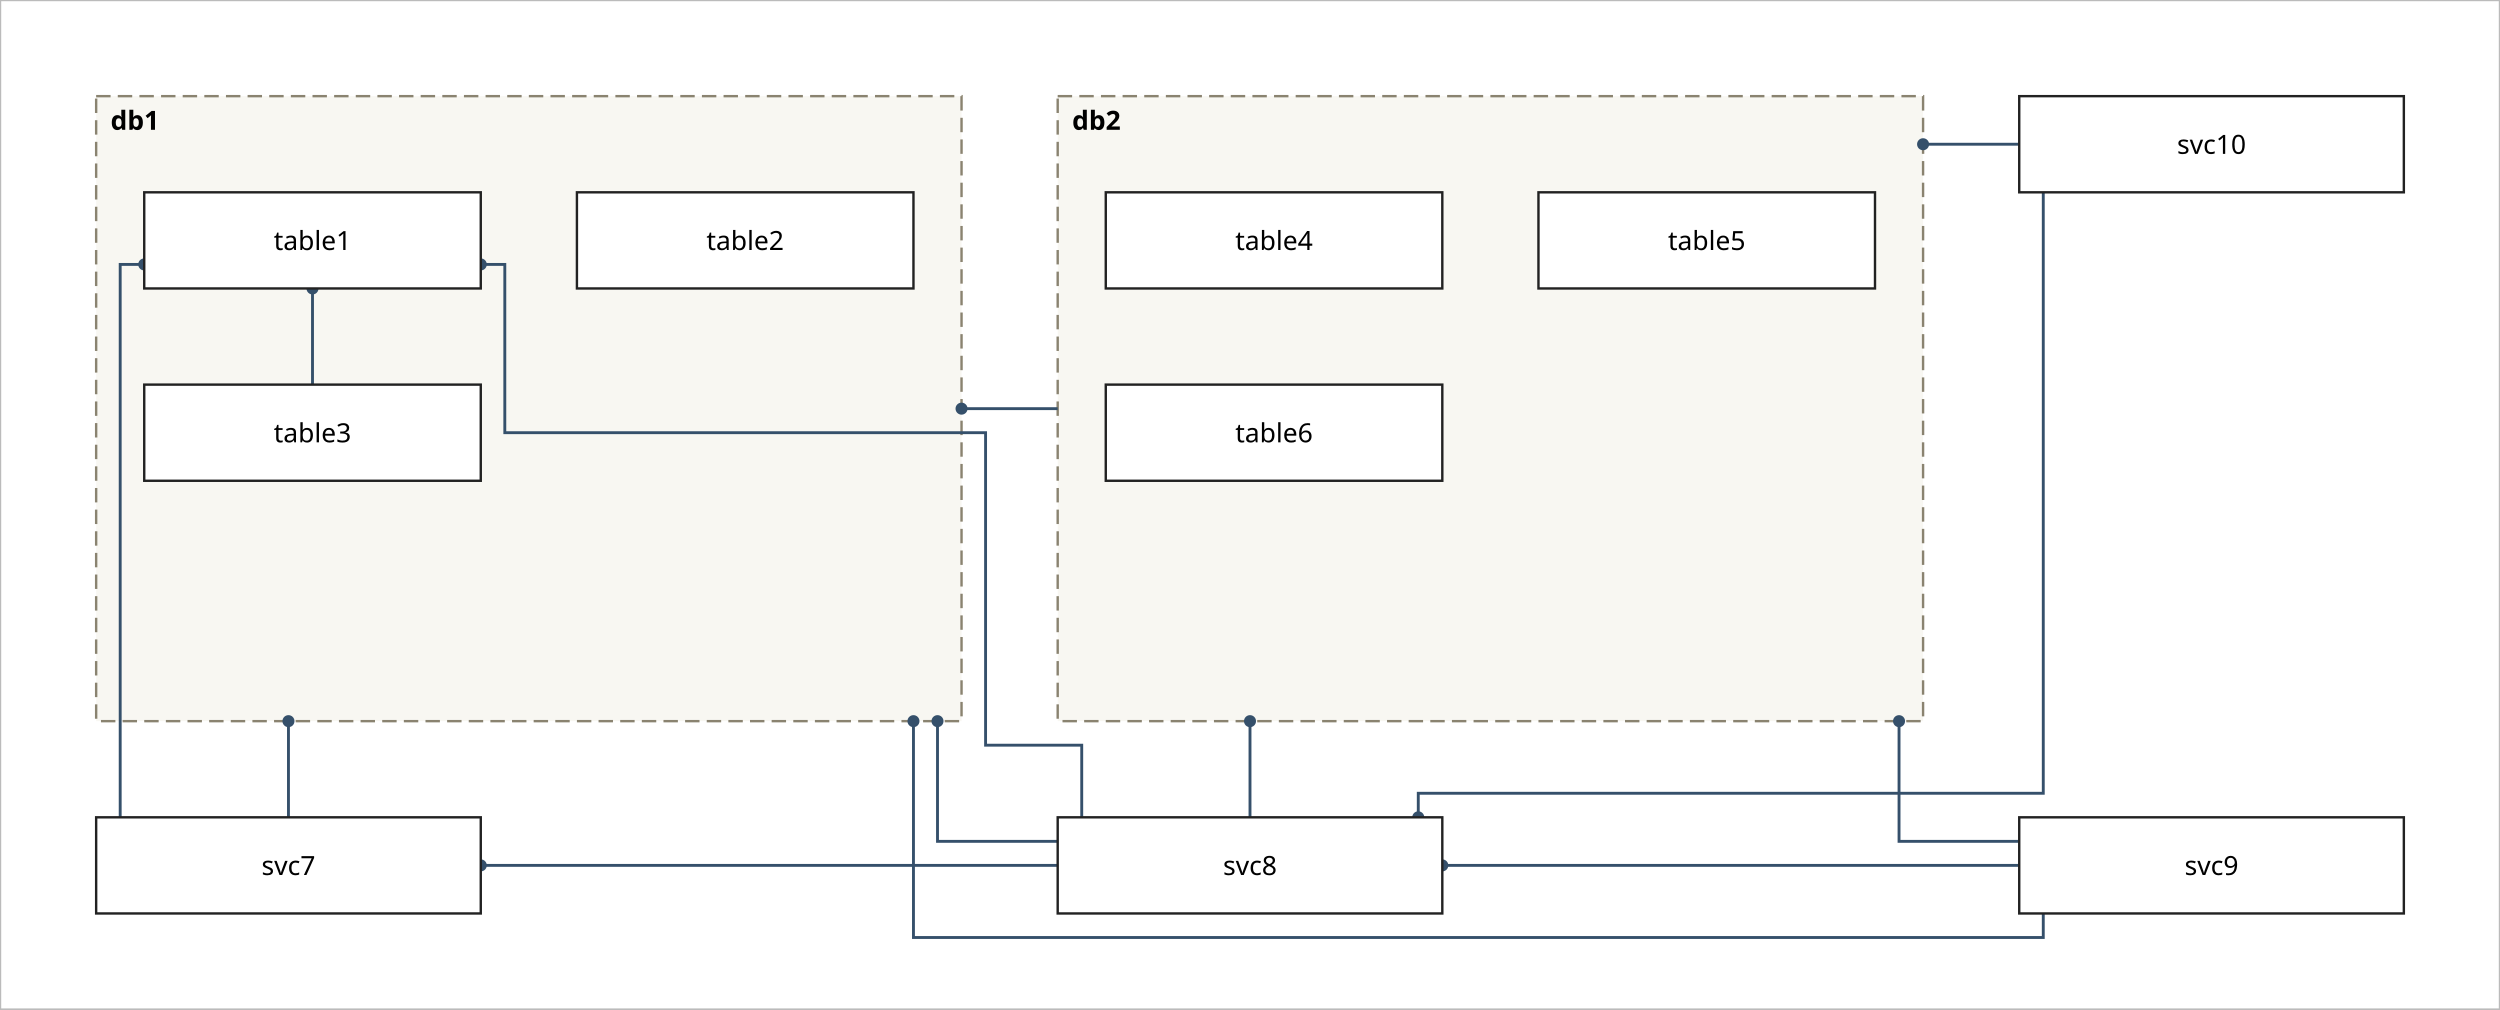
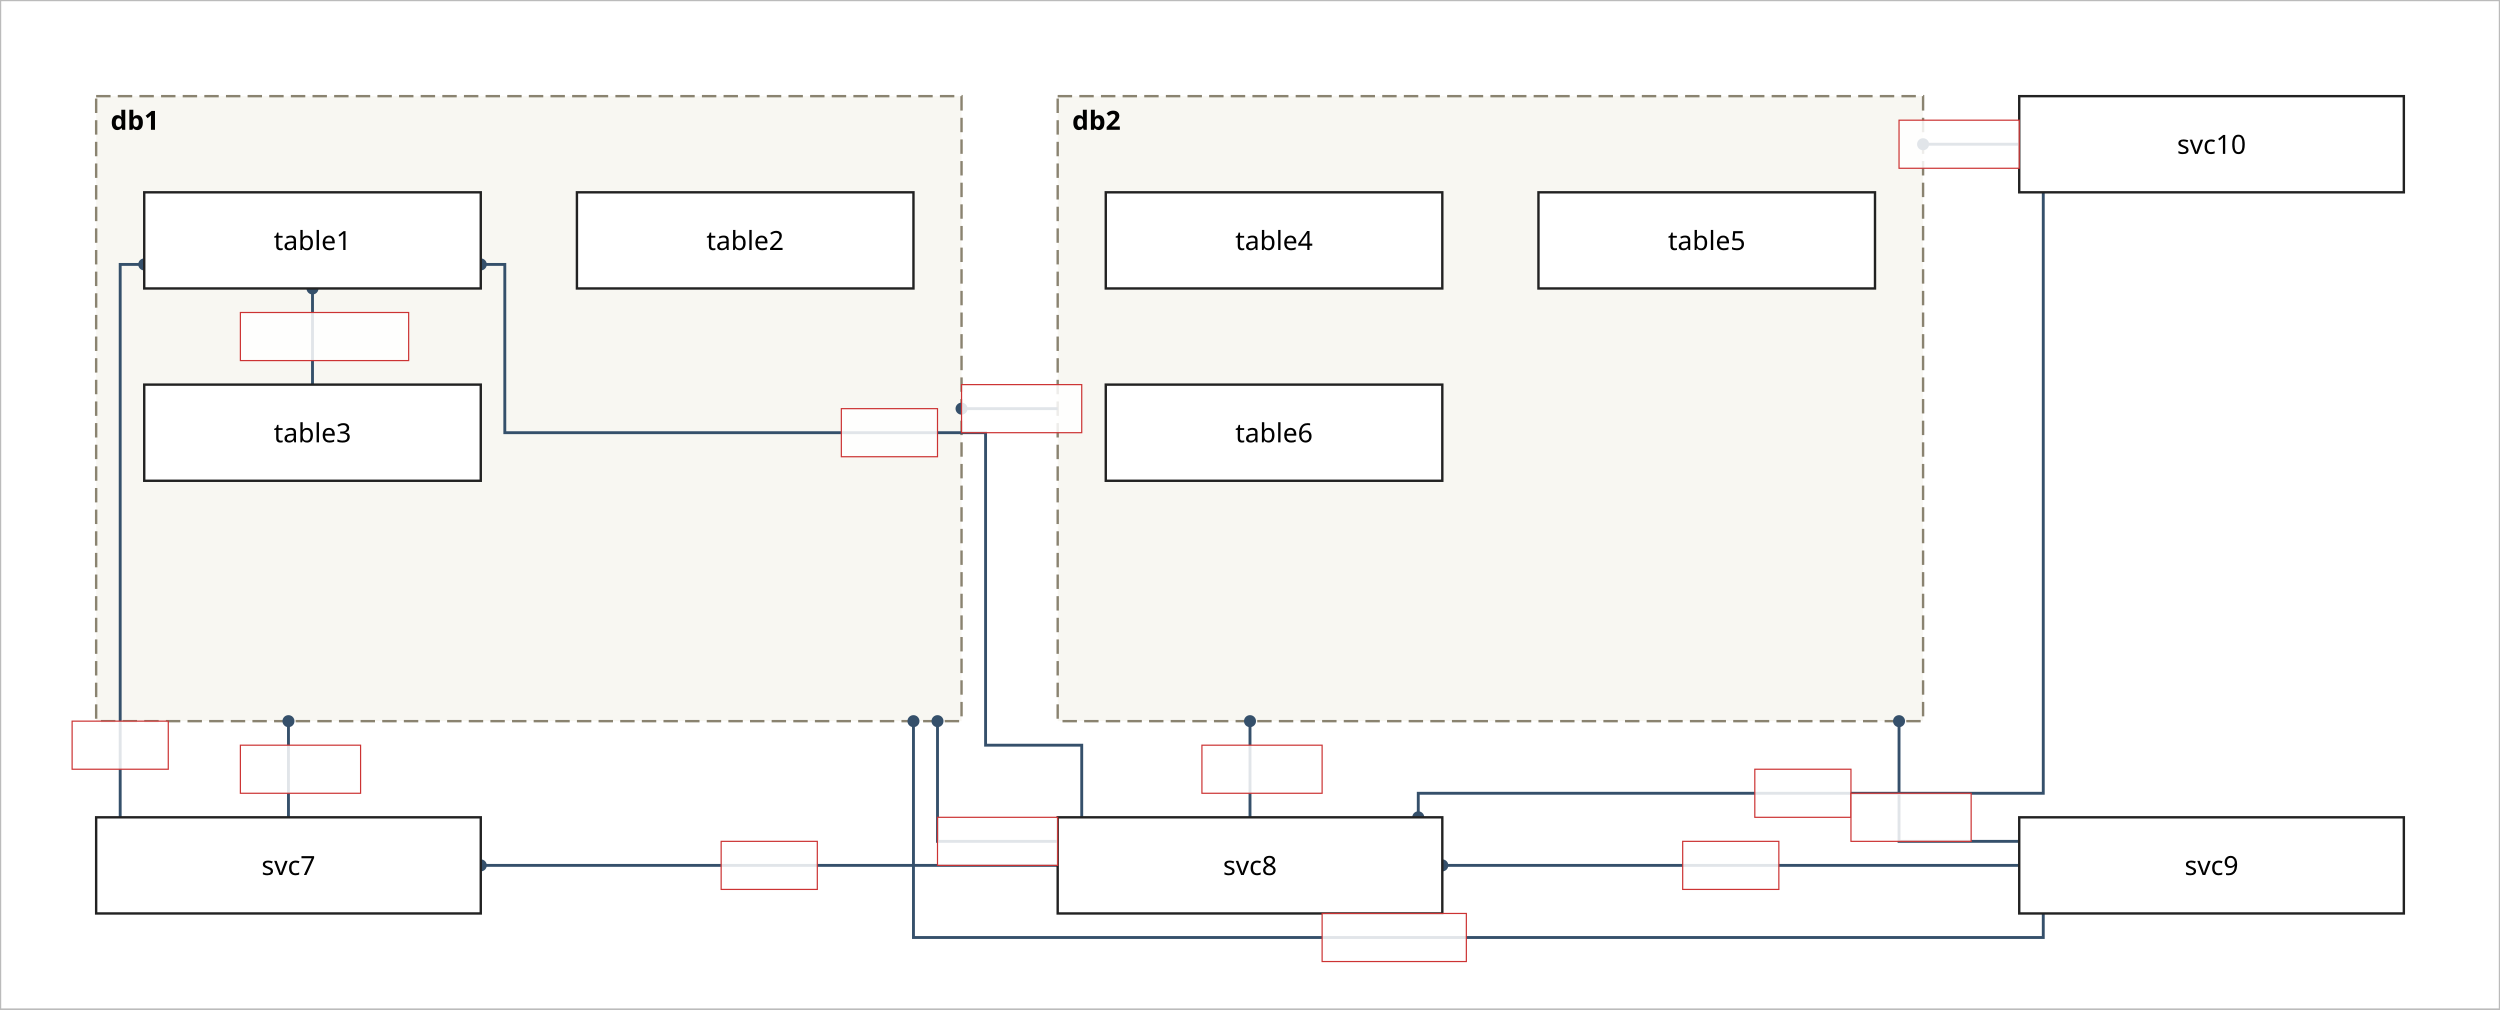
<svg xmlns="http://www.w3.org/2000/svg" width="1040" height="420" viewBox="0 0 1040 420" font-family="sans-serif" font-size="11">
  <rect width="100%" height="100%" fill="#fff" stroke="#bbb" />
  <rect x="40" y="40" width="360" height="260" fill="#f3f1ea" fill-opacity="0.6" stroke="#8a8370" stroke-dasharray="6 3" />
  <text x="46" y="54" font-weight="bold">db1</text>
  <rect x="440" y="40" width="360" height="260" fill="#f3f1ea" fill-opacity="0.6" stroke="#8a8370" stroke-dasharray="6 3" />
  <text x="446" y="54" font-weight="bold">db2</text>
  <polyline points="130,160 130,120" fill="none" stroke="#35506b" stroke-width="1.2" />
  <circle cx="130" cy="120" r="2.5" fill="#35506b" />
  <polyline points="440,170 400,170" fill="none" stroke="#35506b" stroke-width="1.2" />
  <circle cx="400" cy="170" r="2.5" fill="#35506b" />
  <polyline points="840,60 800,60" fill="none" stroke="#35506b" stroke-width="1.2" />
  <circle cx="800" cy="60" r="2.5" fill="#35506b" />
  <polyline points="850,80 850,330 590,330 590,340" fill="none" stroke="#35506b" stroke-width="1.2" />
  <circle cx="590" cy="340" r="2.5" fill="#35506b" />
  <polyline points="120,340 120,300" fill="none" stroke="#35506b" stroke-width="1.2" />
  <circle cx="120" cy="300" r="2.5" fill="#35506b" />
  <polyline points="50,340 50,110 60,110" fill="none" stroke="#35506b" stroke-width="1.2" />
  <circle cx="60" cy="110" r="2.5" fill="#35506b" />
  <polyline points="440,350 390,350 390,300" fill="none" stroke="#35506b" stroke-width="1.2" />
  <circle cx="390" cy="300" r="2.5" fill="#35506b" />
  <polyline points="450,340 450,310 410,310 410,180 210,180 210,110 200,110" fill="none" stroke="#35506b" stroke-width="1.2" />
  <circle cx="200" cy="110" r="2.5" fill="#35506b" />
  <polyline points="520,340 520,300" fill="none" stroke="#35506b" stroke-width="1.2" />
  <circle cx="520" cy="300" r="2.5" fill="#35506b" />
  <polyline points="440,360 200,360" fill="none" stroke="#35506b" stroke-width="1.2" />
  <circle cx="200" cy="360" r="2.5" fill="#35506b" />
  <polyline points="850,380 850,390 380,390 380,300" fill="none" stroke="#35506b" stroke-width="1.2" />
  <circle cx="380" cy="300" r="2.5" fill="#35506b" />
  <polyline points="840,350 790,350 790,300" fill="none" stroke="#35506b" stroke-width="1.2" />
  <circle cx="790" cy="300" r="2.5" fill="#35506b" />
  <polyline points="840,360 600,360" fill="none" stroke="#35506b" stroke-width="1.2" />
  <circle cx="600" cy="360" r="2.5" fill="#35506b" />
  <rect x="60" y="80" width="140" height="40" fill="#fff" stroke="#222" />
  <text x="130" y="104" text-anchor="middle">table1</text>
  <rect x="240" y="80" width="140" height="40" fill="#fff" stroke="#222" />
  <text x="310" y="104" text-anchor="middle">table2</text>
  <rect x="60" y="160" width="140" height="40" fill="#fff" stroke="#222" />
  <text x="130" y="184" text-anchor="middle">table3</text>
  <rect x="460" y="80" width="140" height="40" fill="#fff" stroke="#222" />
  <text x="530" y="104" text-anchor="middle">table4</text>
  <rect x="640" y="80" width="140" height="40" fill="#fff" stroke="#222" />
  <text x="710" y="104" text-anchor="middle">table5</text>
  <rect x="460" y="160" width="140" height="40" fill="#fff" stroke="#222" />
  <text x="530" y="184" text-anchor="middle">table6</text>
  <rect x="840" y="40" width="160" height="40" fill="#fff" stroke="#222" />
  <text x="920" y="64" text-anchor="middle">svc10</text>
  <rect x="40" y="340" width="160" height="40" fill="#fff" stroke="#222" />
  <text x="120" y="364" text-anchor="middle">svc7</text>
  <rect x="440" y="340" width="160" height="40" fill="#fff" stroke="#222" />
  <text x="520" y="364" text-anchor="middle">svc8</text>
  <rect x="840" y="340" width="160" height="40" fill="#fff" stroke="#222" />
  <text x="920" y="364" text-anchor="middle">svc9</text>
+   <rect x="100" y="130" width="70" height="20" fill="#fff" fill-opacity="0.85" stroke="#c33" stroke-width="0.5" />
+   <rect x="400" y="160" width="50" height="20" fill="#fff" fill-opacity="0.85" stroke="#c33" stroke-width="0.5" />
+   <rect x="790" y="50" width="50" height="20" fill="#fff" fill-opacity="0.85" stroke="#c33" stroke-width="0.5" />
+   <rect x="730" y="320" width="40" height="20" fill="#fff" fill-opacity="0.85" stroke="#c33" stroke-width="0.5" />
+   <rect x="100" y="310" width="50" height="20" fill="#fff" fill-opacity="0.85" stroke="#c33" stroke-width="0.5" />
+   <rect x="30" y="300" width="40" height="20" fill="#fff" fill-opacity="0.85" stroke="#c33" stroke-width="0.5" />
+   <rect x="390" y="340" width="50" height="20" fill="#fff" fill-opacity="0.85" stroke="#c33" stroke-width="0.5" />
+   <rect x="350" y="170" width="40" height="20" fill="#fff" fill-opacity="0.85" stroke="#c33" stroke-width="0.5" />
+   <rect x="500" y="310" width="50" height="20" fill="#fff" fill-opacity="0.85" stroke="#c33" stroke-width="0.5" />
+   <rect x="300" y="350" width="40" height="20" fill="#fff" fill-opacity="0.85" stroke="#c33" stroke-width="0.5" />
+   <rect x="550" y="380" width="60" height="20" fill="#fff" fill-opacity="0.85" stroke="#c33" stroke-width="0.5" />
+   <rect x="770" y="330" width="50" height="20" fill="#fff" fill-opacity="0.85" stroke="#c33" stroke-width="0.5" />
+   <rect x="700" y="350" width="40" height="20" fill="#fff" fill-opacity="0.85" stroke="#c33" stroke-width="0.5" />
</svg>
